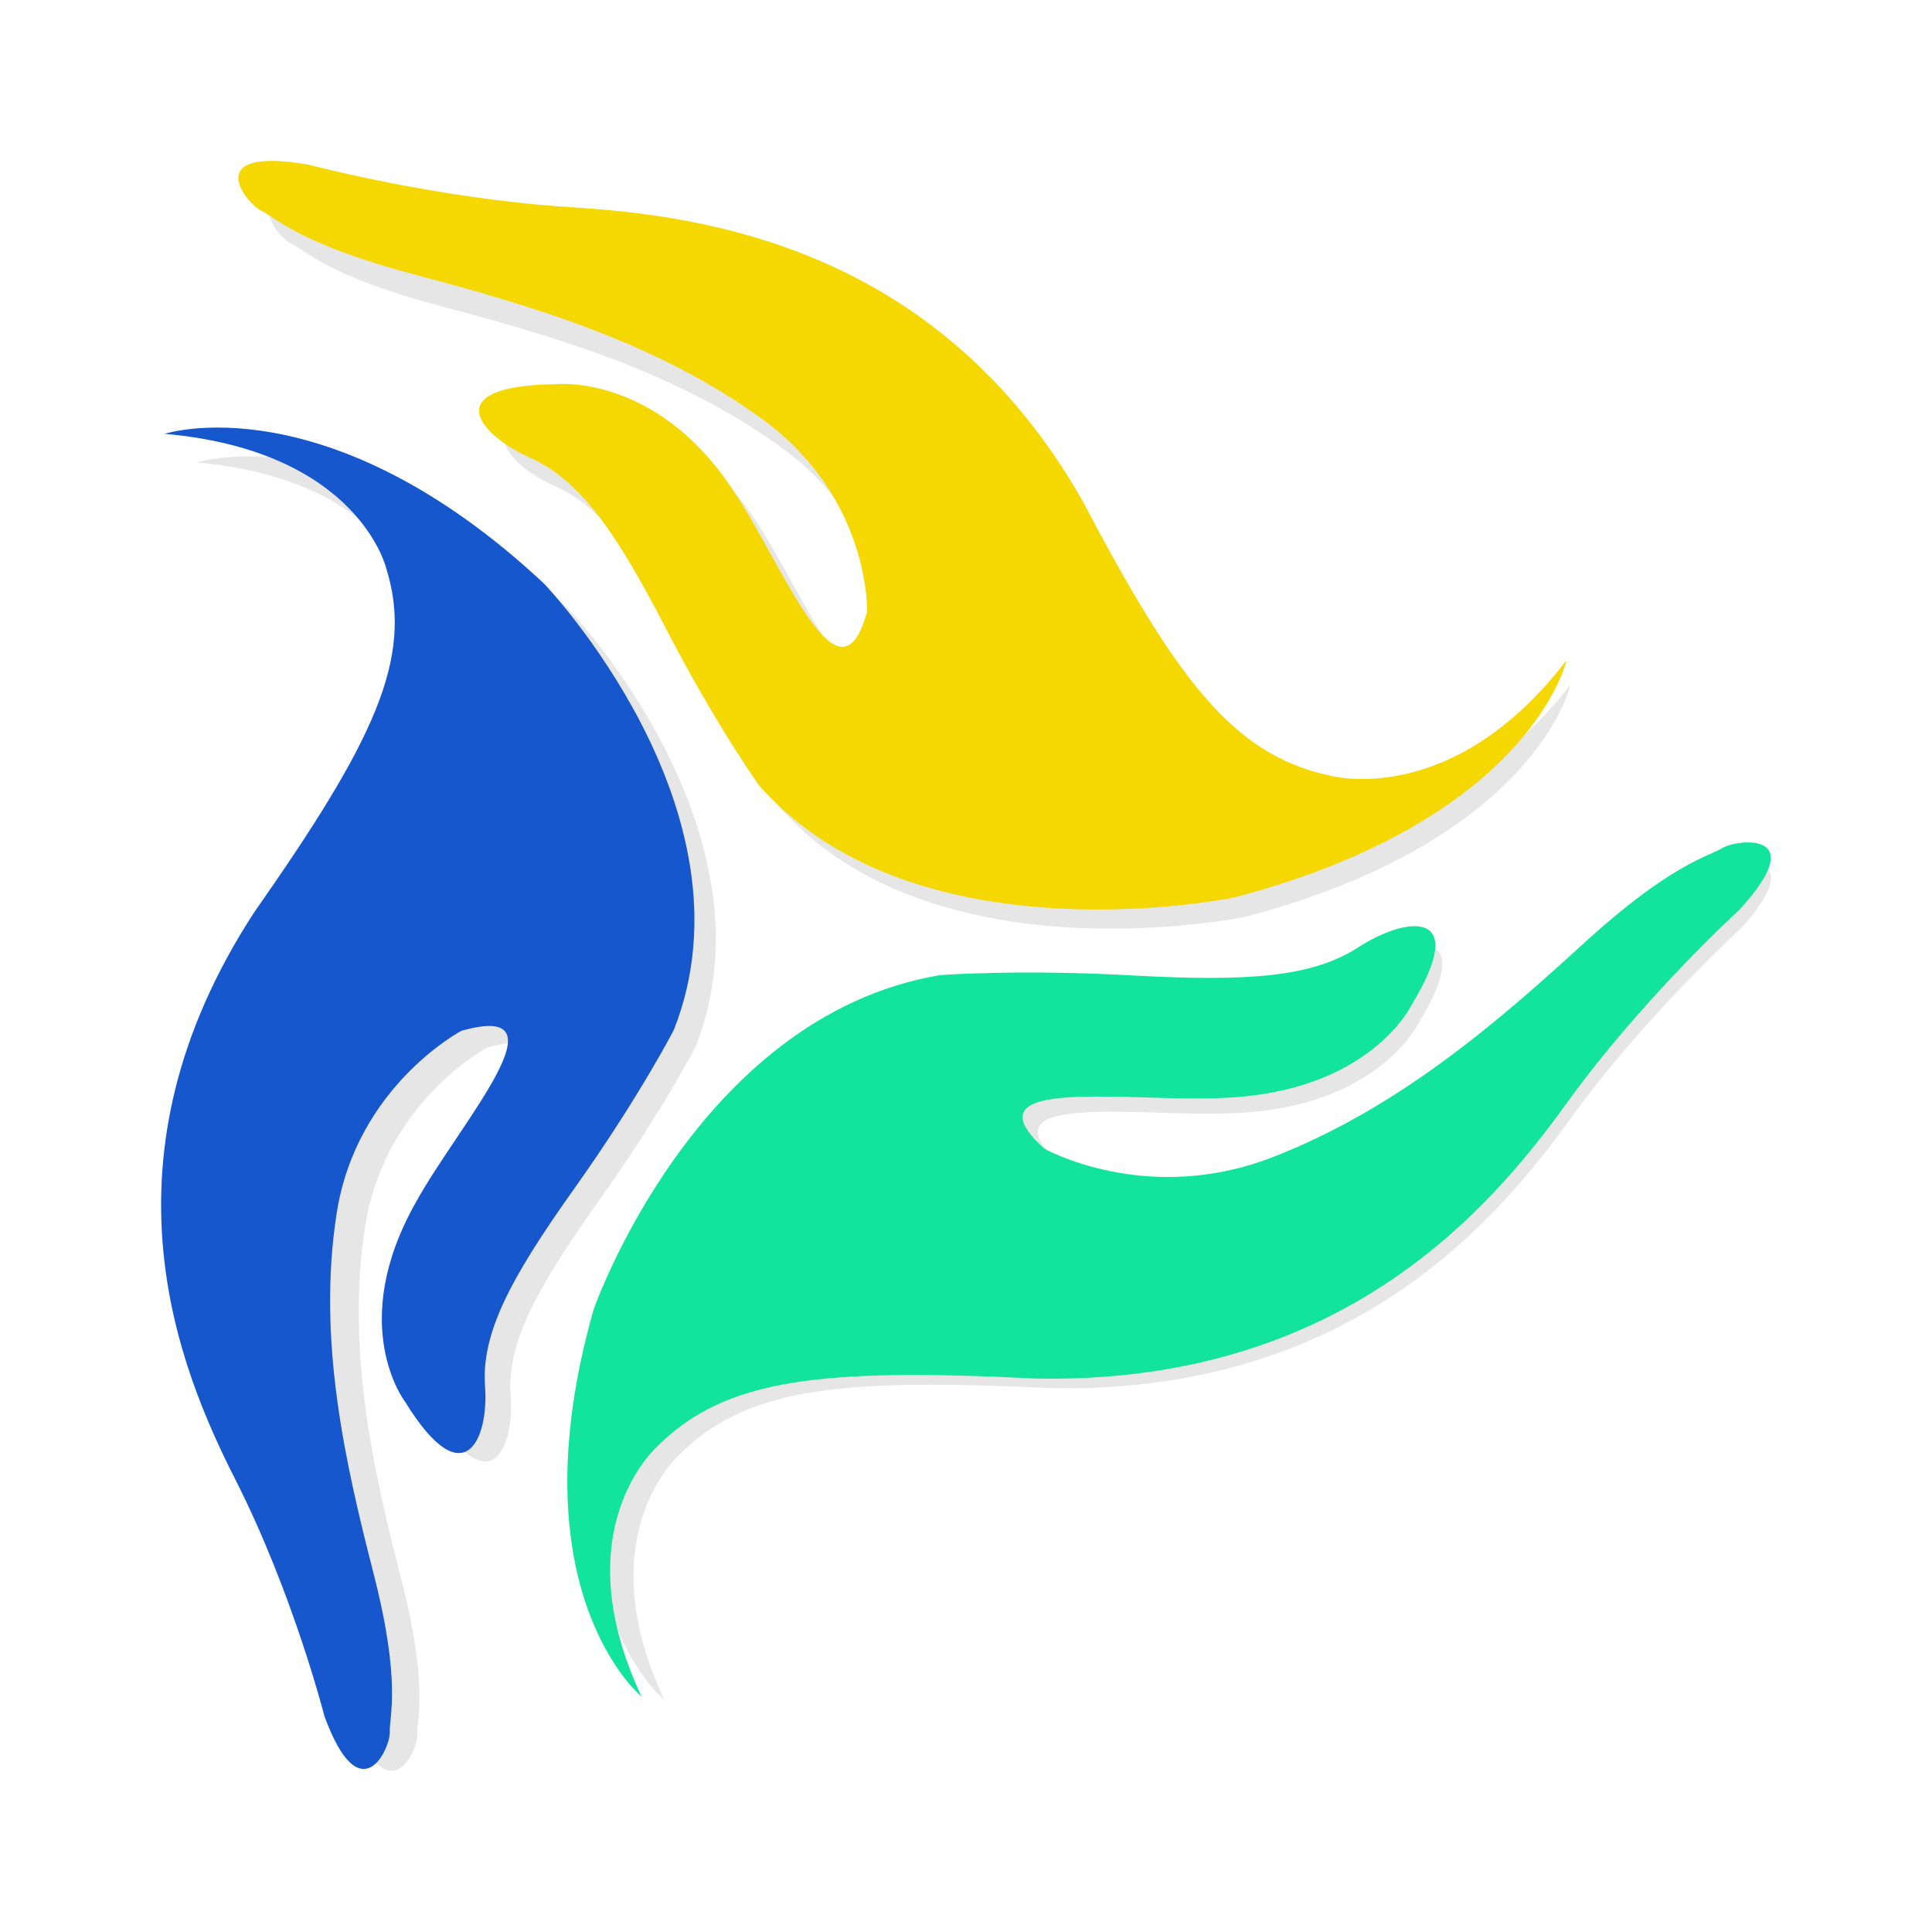
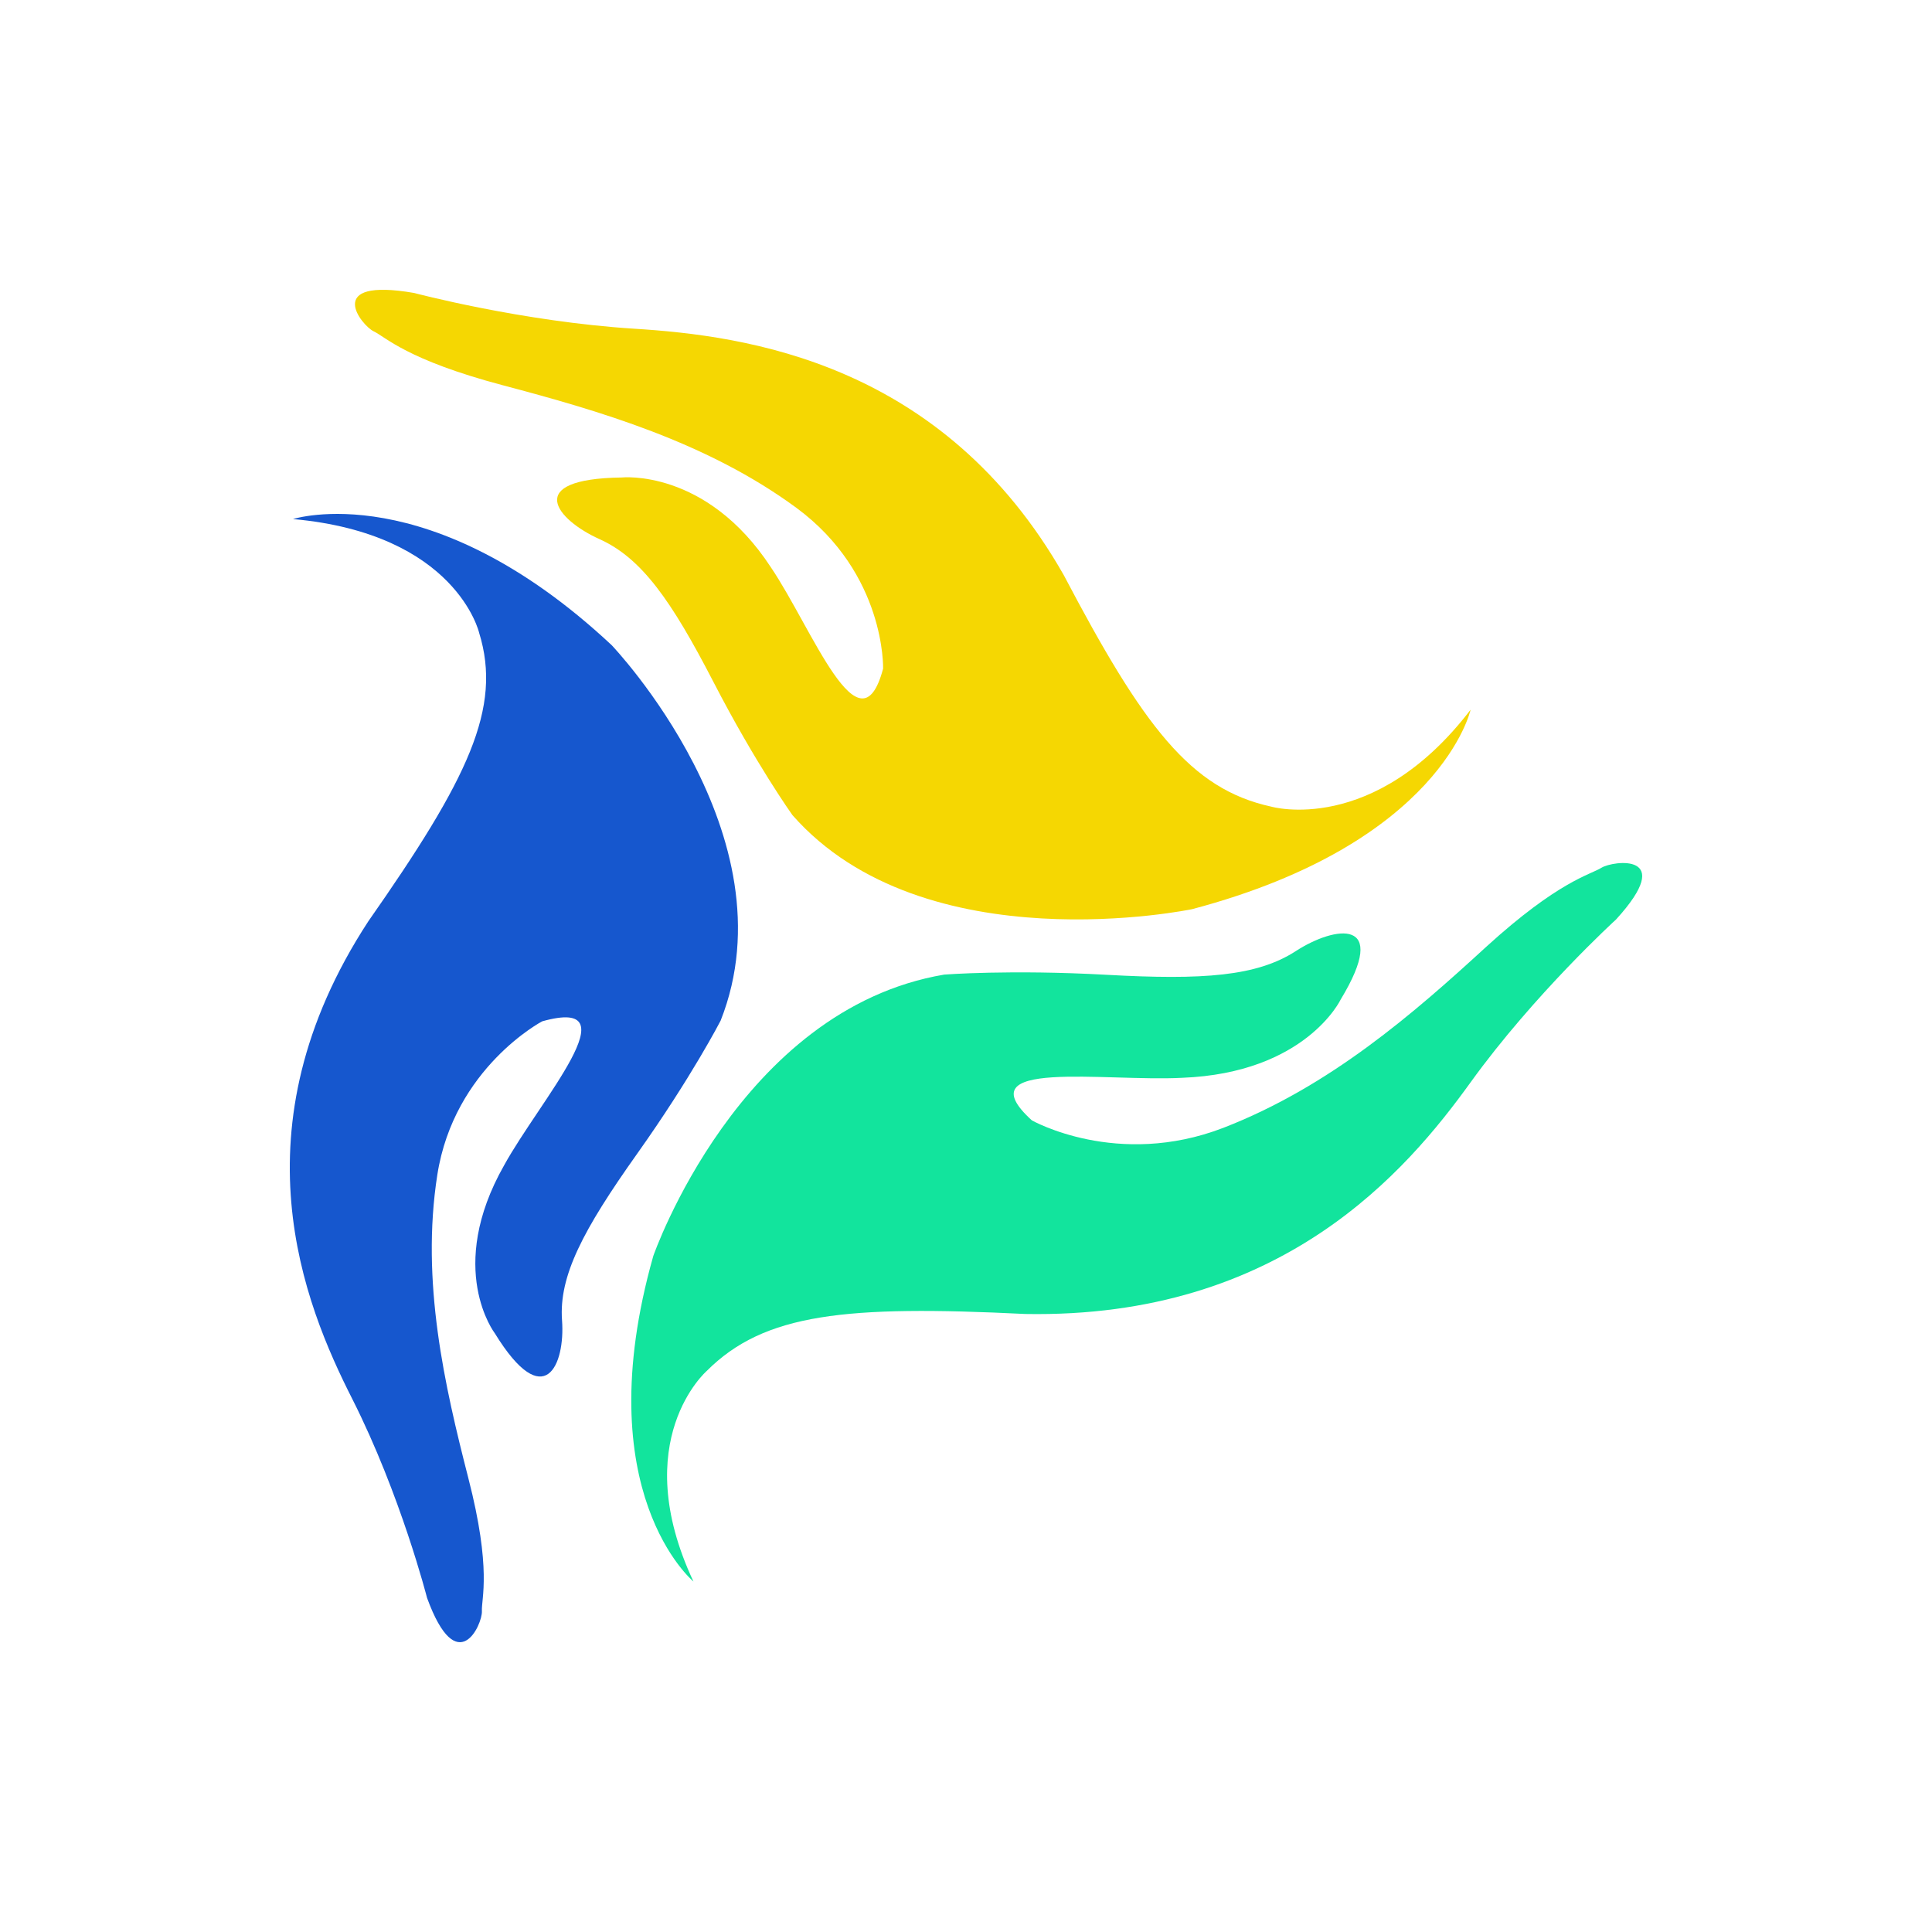
- <svg xmlns="http://www.w3.org/2000/svg" version="1.1" id="Layer_1" x="0px" y="0px" width="24px" height="24px" viewBox="0 0 24 24" enable-background="new 0 0 24 24" xml:space="preserve">
-   <g id="g972">
-     <g id="g16" transform="matrix(1.126341,-0.2918107,0.2935781,1.059826,-235.8285,59.25729)" opacity="0.931">
-       <g>
-         <g>
-           <g id="g14" opacity="0.35">
-             <path id="path8" fill="#B3B3B3" d="M219.16,15.176c0,0-3.4-0.17-4.486-2.52c0,0-0.272-0.776-0.507-1.958       c-0.237-1.181-0.452-1.816-0.897-2.197c-0.443-0.382-0.729-1.022,0.473-0.709c0,0,1.045,0.161,1.494,1.636       c0.294,0.915,0.44,2.705,1.011,1.663c0,0,0.347-1.199-0.508-2.334c-0.854-1.138-2.049-1.894-3.118-2.536       c-1.07-0.642-1.244-0.999-1.368-1.113c-0.128-0.114-0.435-0.86,0.61-0.355c0,0,1.199,0.723,2.523,1.183       c1.325,0.462,3.591,1.451,4.339,4.556c0.453,2.193,0.811,3.147,1.723,3.639c0,0,1.13,0.717,2.715-0.575       C223.166,13.557,222.373,15.158,219.16,15.176L219.16,15.176z" />
-             <path id="path10" fill="#B3B3B3" d="M211.54,17.816c0,0,1.846-2.859,4.427-2.625c0,0,0.808,0.152,1.95,0.539       c1.14,0.388,1.797,0.517,2.351,0.323c0.554-0.193,1.249-0.118,0.377,0.765c0,0-0.662,0.825-2.163,0.473       c-0.936-0.203-2.561-0.971-1.944,0.046c0,0,0.864,0.898,2.274,0.725c1.41-0.173,2.663-0.828,3.755-1.432       c1.091-0.607,1.487-0.577,1.648-0.629c0.161-0.054,0.961,0.052,0.002,0.709c0,0-1.224,0.674-2.288,1.592       c-1.06,0.916-3.053,2.387-6.114,1.479c-2.125-0.704-3.131-0.873-4.012-0.33c0,0-1.187,0.622-0.859,2.641       C210.94,22.095,209.949,20.608,211.54,17.816L211.54,17.816z" />
-             <path id="path12" fill="#B3B3B3" d="M213.068,9.893c0,0,1.553,3.029,0.058,5.148c0,0-0.536,0.623-1.442,1.416       c-0.906,0.796-1.347,1.3-1.454,1.875c-0.108,0.577-0.521,1.142-0.851-0.055c0,0-0.381-0.985,0.671-2.111       c0.645-0.712,2.121-1.733,0.933-1.709c0,0-1.21,0.301-1.767,1.609c-0.556,1.308-0.612,2.72-0.635,3.971       c-0.022,1.246-0.244,1.574-0.279,1.739c-0.035,0.166-0.526,0.806-0.614-0.351c0,0,0.027-1.399-0.238-2.776       c-0.263-1.378-0.539-3.837,1.779-6.037c1.673-1.488,2.319-2.275,2.289-3.312c0,0,0.054-1.338-1.857-2.064       C209.66,7.236,211.445,7.121,213.068,9.893L213.068,9.893z" />
-           </g>
-         </g>
-       </g>
-     </g>
-     <g id="g32" transform="matrix(1.126341,-0.2918107,0.2935781,1.059826,-235.8285,59.25729)">
-       <g>
-         <g>
+ <svg xmlns="http://www.w3.org/2000/svg" version="1.1" id="Layer_1" x="0px" y="0px" width="200" height="200" viewBox="0 0 200 200" enable-background="new 0 0 1000 1000" xml:space="preserve">
+   <defs id="defs28">
+ 	
+ 	
+ </defs>
+   <g id="g32" transform="matrix(0.2628248,-0.06817338,0.06850469,0.2475985,-71.69844,-2.879987)">
+     <g id="g21">
+       <g id="g19">
+         <g id="g17">
          <g id="g30">
-             <path id="path24" fill="#F5D702" d="M219.105,14.933c0,0-3.471-0.174-4.579-2.571c0,0-0.276-0.792-0.515-1.999       c-0.241-1.206-0.462-1.855-0.915-2.242c-0.453-0.391-0.743-1.043,0.483-0.724c0,0,1.066,0.165,1.523,1.67       c0.299,0.934,0.447,2.759,1.032,1.696c0,0,0.354-1.223-0.518-2.382c-0.872-1.157-2.092-1.929-3.183-2.586       c-1.09-0.655-1.268-1.02-1.397-1.136c-0.128-0.118-0.444-0.877,0.624-0.363c0,0,1.224,0.737,2.577,1.208       c1.35,0.469,3.665,1.48,4.426,4.651c0.463,2.238,0.828,3.212,1.758,3.712c0,0,1.155,0.731,2.771-0.587       C223.191,13.28,222.383,14.915,219.105,14.933L219.105,14.933z" />
-             <path id="path26" fill="#12E49D" d="M211.327,17.627c0,0,1.884-2.919,4.517-2.679c0,0,0.826,0.155,1.991,0.552       c1.165,0.393,1.834,0.526,2.399,0.328c0.563-0.198,1.274-0.122,0.383,0.78c0,0-0.675,0.84-2.206,0.485       c-0.96-0.208-2.616-0.992-1.986,0.048c0,0,0.883,0.918,2.323,0.741c1.44-0.178,2.716-0.847,3.829-1.466       c1.112-0.616,1.518-0.587,1.682-0.641c0.166-0.054,0.984,0.054,0.003,0.722c0,0-1.251,0.692-2.331,1.627       c-1.082,0.937-3.114,2.437-6.24,1.51c-2.17-0.72-3.196-0.889-4.096-0.333c0,0-1.21,0.633-0.876,2.691       C210.717,21.995,209.706,20.475,211.327,17.627L211.327,17.627z" />
-             <path id="path28" fill="#1657CE" d="M212.888,9.544c0,0,1.586,3.092,0.063,5.25c0,0-0.547,0.637-1.472,1.449       c-0.924,0.81-1.375,1.325-1.486,1.913c-0.11,0.585-0.532,1.163-0.867-0.058c0,0-0.39-1.004,0.685-2.156       c0.658-0.725,2.165-1.767,0.953-1.741c0,0-1.236,0.306-1.804,1.641c-0.567,1.334-0.624,2.776-0.648,4.049       c-0.022,1.273-0.249,1.608-0.285,1.777c-0.037,0.171-0.536,0.824-0.627-0.359c0,0,0.028-1.427-0.241-2.835       c-0.27-1.405-0.552-3.912,1.812-6.158c1.707-1.52,2.368-2.321,2.337-3.379c0,0,0.056-1.365-1.896-2.105       C209.413,6.83,211.233,6.715,212.888,9.544L212.888,9.544z" />
+             <path id="path24" fill="#f5d702" d="m 597.4,556.226 c 0,0 -104.089,-5.18 -137.359,-77.144 0,0 -8.288,-23.774 -15.494,-59.971 -7.221,-36.199 -13.837,-55.62 -27.419,-67.266 -13.602,-11.719 -22.302,-31.303 14.483,-21.736 0,0 31.986,4.973 45.703,50.113 8.985,28.009 13.45,82.792 30.946,50.893 0,0 10.644,-36.677 -15.5,-71.467 -26.181,-34.731 -62.763,-57.919 -95.518,-77.588 -32.729,-19.66 -38.041,-30.622 -41.919,-34.074 -3.841,-3.495 -13.295,-26.304 18.763,-10.869 0,0 36.712,22.094 77.263,36.22 40.541,14.092 109.977,44.388 132.795,139.509 13.866,67.117 24.813,96.346 52.706,111.38 0,0 34.662,21.966 83.132,-17.63 0.002,-0.004 -24.208,49.06 -122.582,49.63 z" />
+             <path id="path26" fill="#12e49d" d="m 364.071,637.014 c 0,0 56.525,-87.568 135.531,-80.349 0,0 24.755,4.663 59.688,16.522 34.949,11.851 55.046,15.8 71.956,9.873 16.922,-5.899 38.26,-3.663 11.54,23.43 0,0 -20.266,25.164 -66.249,14.51 -28.747,-6.215 -78.378,-29.753 -59.538,1.403 0,0 26.471,27.538 69.675,22.277 43.187,-5.3 81.532,-25.385 114.863,-43.964 33.428,-18.483 45.556,-17.595 50.511,-19.235 4.963,-1.587 29.457,1.631 0.045,21.676 0,0 -37.546,20.759 -69.998,48.799 -32.459,28.08 -93.43,73.084 -187.23,45.3 -65.029,-21.614 -95.825,-26.67 -122.829,-10.007 0,0 -36.294,18.984 -26.298,80.802 0.01,0.02 -30.314,-45.53 18.333,-131.037 z" />
+             <path id="path28" fill="#1657ce" d="m 410.883,394.487 c 0,0 47.578,92.754 1.879,157.511 0,0 -16.425,19.099 -44.167,43.435 -27.742,24.341 -41.266,39.806 -44.59,57.412 -3.291,17.586 -15.945,34.961 -26.018,-1.712 0,0 -11.678,-30.148 20.537,-64.652 19.766,-21.74 64.951,-53.01 28.579,-52.263 0,0 -37.069,9.156 -54.132,49.251 -17.019,40.015 -18.756,83.258 -19.447,121.461 -0.638,38.177 -7.489,48.247 -8.55,53.31 -1.104,5.118 -16.114,24.708 -18.801,-10.774 0,0 0.798,-42.855 -7.231,-85.052 -8.092,-42.169 -16.571,-117.439 54.385,-184.756 51.206,-45.566 71.024,-69.651 70.115,-101.399 0,0 1.676,-40.94 -56.838,-63.193 0.01,0.026 54.639,-3.439 104.279,81.421 z" />
          </g>
        </g>
      </g>
    </g>
  </g>
</svg>
